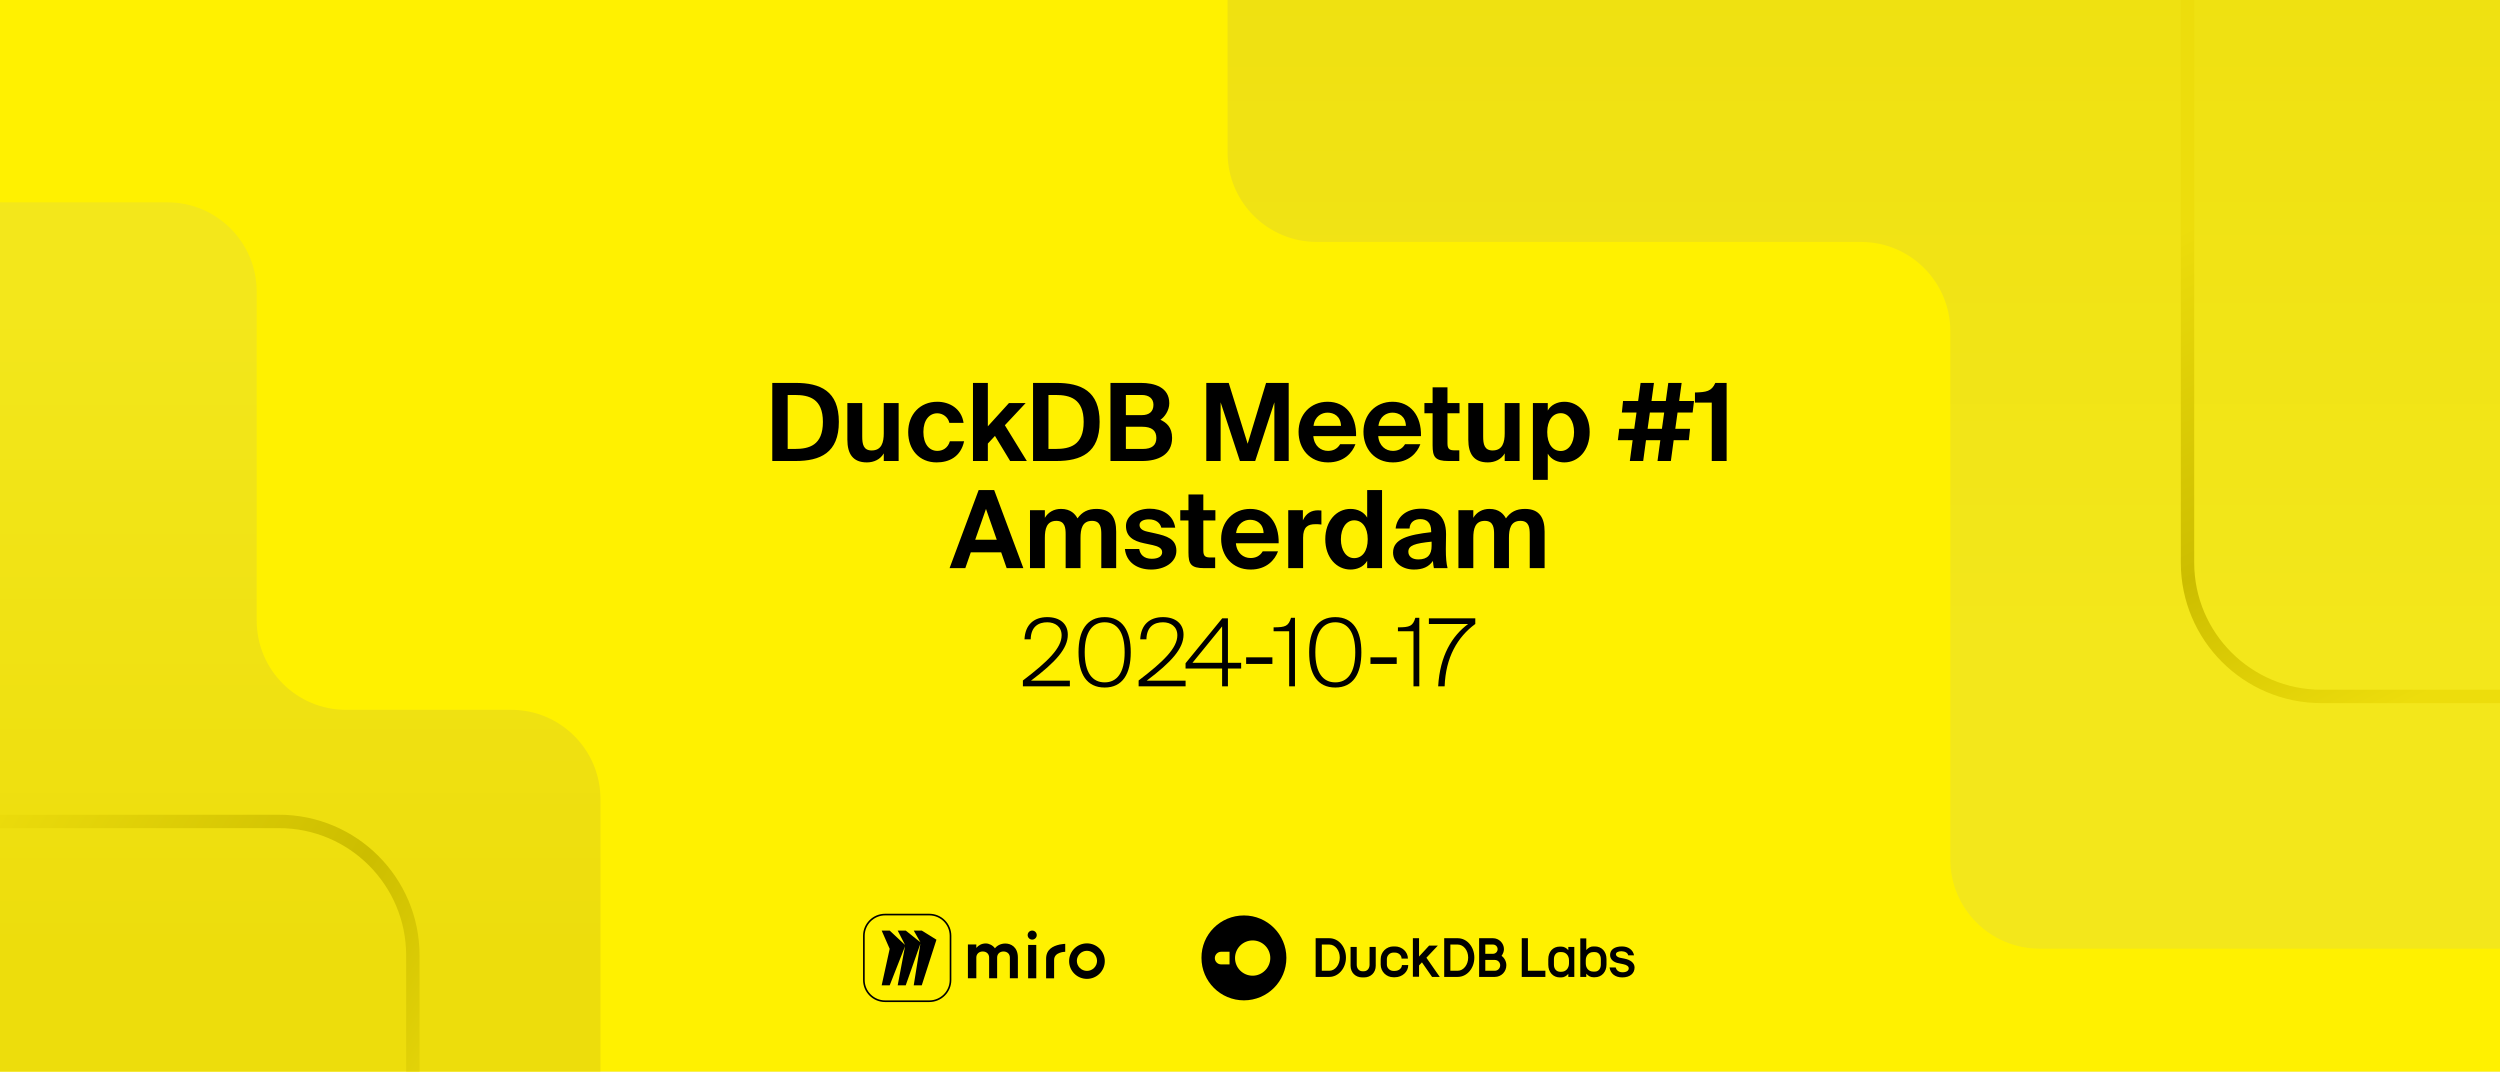
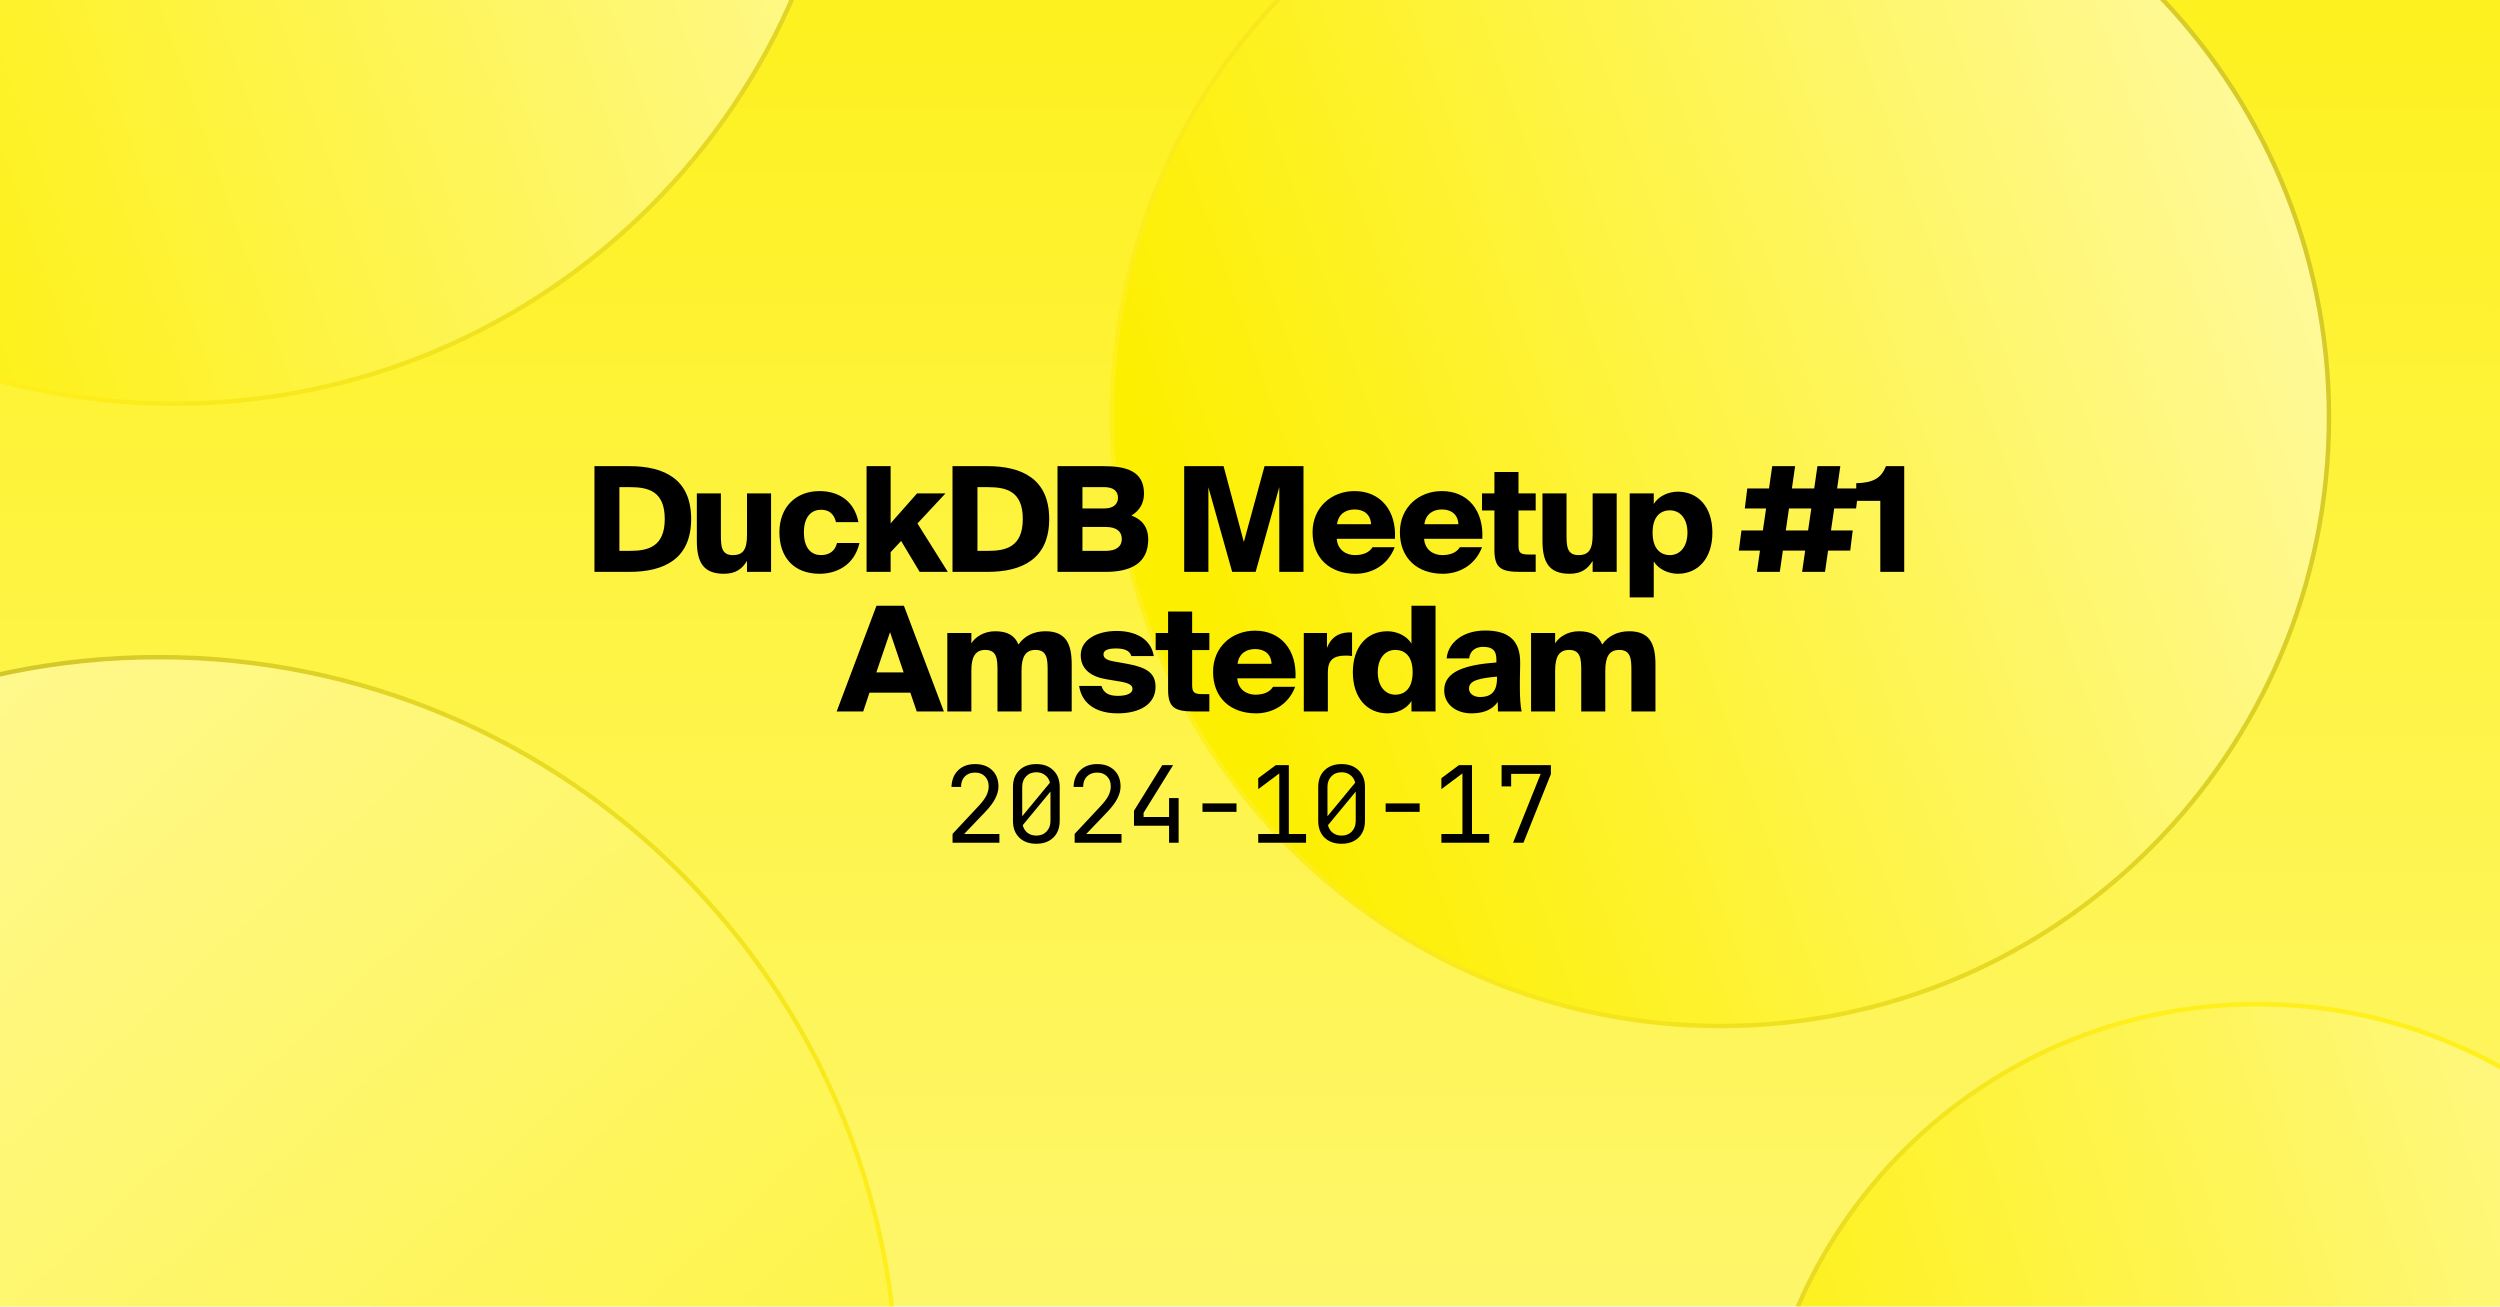
- <svg xmlns="http://www.w3.org/2000/svg" width="560" height="240" fill="none" viewBox="0 0 560 240">
-   <g clip-path="url(#clip0_4723_16535)">
-     <rect width="560" height="240" fill="#FFF100" />
-     <g clip-path="url(#clip1_4723_16535)">
-       <rect width="560" height="240" fill="#FFF100" />
-       <path fill="url(#paint0_linear_4723_16535)" d="M294.978 54.196L416.868 54.196C427.914 54.196 436.868 63.151 436.868 74.196L436.868 192.5C436.868 203.546 445.822 212.5 456.868 212.5L583.619 212.5C594.665 212.5 603.619 203.546 603.619 192.5L603.619 -13.954C603.619 -24.999 594.665 -33.953 583.619 -33.953L294.978 -33.954C283.932 -33.954 274.978 -25 274.978 -13.954L274.978 34.196C274.978 45.242 283.932 54.196 294.978 54.196Z" />
-       <path fill="url(#paint1_linear_4723_16535)" d="M-22.5 45.326L37.5 45.326C48.546 45.326 57.5 54.28 57.5 65.326L57.5 139C57.5 150.046 66.454 159 77.5 159L114.5 159C125.546 159 134.5 167.954 134.5 179L134.5 268.827C134.5 279.873 125.546 288.827 114.5 288.827L-22.5 288.827C-33.546 288.827 -42.5 279.873 -42.5 268.827L-42.5 65.326C-42.5 54.28 -33.546 45.326 -22.5 45.326Z" />
-       <path stroke="url(#paint2_linear_4723_16535)" stroke-linecap="round" stroke-linejoin="round" stroke-width="3" d="M-66 184L62.478 184C79.047 184 92.478 197.431 92.478 214L92.478 371" />
-       <path stroke="url(#paint3_linear_4723_16535)" stroke-linecap="round" stroke-linejoin="round" stroke-width="3" d="M490 -95L490 126C490 142.569 503.431 156 520 156L668 156" />
-     </g>
-     <path fill="#000" d="M184.332 94.507C184.332 89.271 181.219 88.475 178.034 88.475H176.442V100.563H178.034C181.219 100.563 184.332 99.791 184.332 94.507ZM172.992 85.773H178.179C183.729 85.773 187.903 87.558 187.903 94.507C187.903 101.456 183.729 103.266 178.179 103.266H172.992V85.773ZM197.965 103.266V101.553C197.217 102.88 195.794 103.579 194.177 103.579C191.064 103.579 189.81 101.673 189.81 98.488V90.285H193.139V97.764C193.139 99.502 193.405 100.901 195.263 100.901C197.482 100.901 197.965 99.091 197.965 97.041V90.285H201.295V103.266H197.965ZM209.951 89.995C212.678 89.995 215.38 91.515 215.839 94.724H212.654C212.388 93.47 211.23 92.577 209.951 92.577C208.214 92.577 206.839 94.049 206.839 96.751C206.839 99.478 208.142 100.998 209.975 100.998C211.134 100.998 212.316 100.394 212.774 98.85H215.959C215.187 102.397 212.509 103.579 209.807 103.579C205.922 103.579 203.437 100.732 203.437 96.799C203.437 92.842 206.067 89.995 209.951 89.995ZM217.947 85.773H221.277V95.496L226.006 90.285H229.746L225.089 95.255L230.012 103.266H226.272L222.87 97.644L221.277 99.357V103.266H217.947V85.773ZM242.744 94.507C242.744 89.271 239.631 88.475 236.446 88.475H234.854V100.563H236.446C239.631 100.563 242.744 99.791 242.744 94.507ZM231.403 85.773H236.591C242.14 85.773 246.315 87.558 246.315 94.507C246.315 101.456 242.14 103.266 236.591 103.266H231.403V85.773ZM248.746 103.266V85.773H255.55C258.614 85.773 261.92 86.738 261.92 90.333C261.92 91.974 260.834 93.445 259.941 94.025C261.292 94.676 262.547 95.689 262.547 98.102C262.547 101.866 259.434 103.266 255.839 103.266H248.746ZM252.196 95.593V100.563H256.008C258.035 100.563 259.024 99.719 259.024 98.102C259.024 96.462 258.011 95.593 255.863 95.593H252.196ZM252.196 88.475V92.987H255.767C257.408 92.987 258.373 92.215 258.373 90.671C258.373 89.295 257.383 88.475 255.767 88.475H252.196ZM281.165 103.266H277.739L273.42 90.116V103.266H270.211V85.773H275.23L279.476 99.405L283.602 85.773H288.669V103.266H285.46V90.116L281.165 103.266ZM303.762 97.692H294.183C294.376 99.912 295.872 100.998 297.465 100.998C298.502 100.998 299.516 100.636 300.191 99.502H303.617C302.918 101.432 301.036 103.579 297.489 103.579C293.315 103.579 290.878 100.467 290.878 96.727C290.878 92.866 293.556 89.995 297.392 89.995C301.398 89.995 303.883 93.108 303.762 97.692ZM297.368 92.432C296.113 92.432 294.497 93.204 294.231 95.4H300.384C300.312 93.204 298.768 92.432 297.368 92.432ZM318.3 97.692H308.721C308.914 99.912 310.41 100.998 312.003 100.998C313.04 100.998 314.054 100.636 314.729 99.502H318.155C317.456 101.432 315.574 103.579 312.027 103.579C307.853 103.579 305.416 100.467 305.416 96.727C305.416 92.866 308.094 89.995 311.93 89.995C315.936 89.995 318.421 93.108 318.3 97.692ZM311.906 92.432C310.652 92.432 309.035 93.204 308.77 95.4H314.922C314.85 93.204 313.306 92.432 311.906 92.432ZM320.903 90.285V86.762H324.233V90.285H326.935V92.577H324.233V99.284C324.233 100.612 324.692 100.877 325.874 100.877H326.887V103.266H324.45C321.458 103.266 320.903 102.349 320.903 99.767V92.577H319.07V90.285H320.903ZM337.055 103.266V101.553C336.307 102.88 334.884 103.579 333.267 103.579C330.155 103.579 328.9 101.673 328.9 98.488V90.285H332.23V97.764C332.23 99.502 332.495 100.901 334.353 100.901C336.573 100.901 337.055 99.091 337.055 97.041V90.285H340.385V103.266H337.055ZM349.621 101.022C351.358 101.022 352.588 99.333 352.588 96.799C352.588 94.266 351.358 92.553 349.621 92.553C347.787 92.553 346.581 94.169 346.581 96.775C346.581 99.453 347.787 101.022 349.621 101.022ZM346.701 107.488H343.371V90.285H346.701V91.95C347.401 90.719 348.8 89.995 350.441 89.995C353.578 89.995 356.087 92.698 356.087 96.775C356.087 100.925 353.505 103.579 350.417 103.579C349.066 103.579 347.546 103.073 346.701 101.625V107.488ZM363.562 89.826H366.94L367.495 85.773H370.487L369.932 89.826H373.141L373.696 85.773H376.688L376.133 89.826H379.462L379.149 92.408H375.771L375.264 96.051H378.57L378.304 98.609H374.902L374.275 103.266H371.283L371.91 98.609H368.701L368.074 103.266H365.082L365.709 98.609H362.404L362.717 96.051H366.071L366.578 92.408H363.296L363.562 89.826ZM369.57 92.408L369.063 96.051H372.272L372.779 92.408H369.57ZM386.764 103.266H383.434V90.188H379.67V87.92C382.179 87.848 383.41 87.679 384.23 85.773H386.764V103.266ZM212.705 127.266L219.22 109.773H222.694L229.233 127.266H225.493L224.262 123.719H217.458L216.228 127.266H212.705ZM220.86 113.995L218.448 120.896H223.273L220.86 113.995ZM246.691 127.266V119.714C246.691 118.29 246.571 116.673 244.616 116.673C242.396 116.673 242.035 118.531 242.035 120.51V127.266H238.705V119.714C238.705 118.29 238.584 116.673 236.63 116.673C234.41 116.673 234.048 118.531 234.048 120.51V127.266H230.718V114.285H234.048V115.998C234.796 114.719 236.099 113.995 237.667 113.995C239.863 113.995 240.852 115.177 241.359 116.118C242.396 114.671 243.675 113.995 245.63 113.995C248.887 113.995 250.021 116.022 250.021 119.086V127.266H246.691ZM263.244 118.193H260.131C259.866 117.108 258.901 116.336 257.356 116.336C256.126 116.336 255.257 116.794 255.257 117.59C255.257 118.29 255.764 118.821 256.994 119.086L258.732 119.472C261.313 120.051 263.509 120.703 263.509 123.381C263.509 125.987 260.831 127.579 257.887 127.579C254.702 127.579 252.289 125.939 251.976 122.971H255.185C255.378 124.225 256.246 125.166 257.984 125.166C259.431 125.166 260.324 124.636 260.324 123.695C260.324 122.73 259.335 122.368 258.201 122.102L256.271 121.692C253.834 121.185 252.217 120.172 252.217 117.807C252.217 115.491 254.726 113.947 257.525 113.947C260.228 113.947 262.785 115.202 263.244 118.193ZM266.215 114.285V110.762H269.544V114.285H272.247V116.577H269.544V123.284C269.544 124.612 270.003 124.877 271.185 124.877H272.198V127.266H269.761C266.769 127.266 266.215 126.349 266.215 123.767V116.577H264.381V114.285H266.215ZM286.42 121.692H276.841C277.034 123.912 278.53 124.998 280.123 124.998C281.16 124.998 282.173 124.636 282.849 123.502H286.275C285.575 125.432 283.693 127.579 280.147 127.579C275.972 127.579 273.536 124.467 273.536 120.727C273.536 116.866 276.214 113.995 280.05 113.995C284.055 113.995 286.541 117.108 286.42 121.692ZM280.026 116.432C278.771 116.432 277.155 117.204 276.889 119.4H283.042C282.97 117.204 281.425 116.432 280.026 116.432ZM295.996 114.357V117.494C295.514 117.421 295.103 117.421 294.621 117.421C292.98 117.421 291.894 118.025 291.894 120.461V127.266H288.565V114.285H291.846V116.553C292.594 114.936 293.752 114.309 295.272 114.309C295.49 114.309 295.779 114.333 295.996 114.357ZM309.578 127.266H306.248V125.625C305.404 127.073 303.86 127.579 302.509 127.579C299.42 127.579 296.863 124.925 296.863 120.775C296.863 116.697 299.372 113.995 302.509 113.995C304.149 113.995 305.549 114.719 306.248 115.95V109.773H309.578V127.266ZM303.329 125.022C305.163 125.022 306.369 123.453 306.369 120.775C306.369 118.169 305.163 116.553 303.329 116.553C301.592 116.553 300.361 118.266 300.361 120.799C300.361 123.333 301.592 125.022 303.329 125.022ZM320.682 122.295V121.33C316.942 121.716 315.47 122.15 315.47 123.598C315.47 124.539 316.194 125.311 317.714 125.311C319.814 125.311 320.682 124.201 320.682 122.295ZM320.972 125.649C320.031 127 318.679 127.579 316.725 127.579C314.24 127.579 312.044 126.132 312.044 123.767C312.044 120.703 315.47 119.786 320.586 119.207V118.99C320.586 116.987 319.5 116.287 318.149 116.287C316.87 116.287 315.808 116.939 315.736 118.386H312.623C312.889 115.829 314.964 113.947 318.318 113.947C321.382 113.947 323.915 115.298 323.915 119.665C323.915 120.051 323.867 121.813 323.867 122.971C323.867 125.022 323.988 126.18 324.253 127.266H321.189C321.092 126.855 321.044 126.3 320.972 125.649ZM342.662 127.266V119.714C342.662 118.29 342.541 116.673 340.587 116.673C338.367 116.673 338.005 118.531 338.005 120.51V127.266H334.676V119.714C334.676 118.29 334.555 116.673 332.6 116.673C330.381 116.673 330.019 118.531 330.019 120.51V127.266H326.689V114.285H330.019V115.998C330.767 114.719 332.07 113.995 333.638 113.995C335.834 113.995 336.823 115.177 337.33 116.118C338.367 114.671 339.646 113.995 341.6 113.995C344.858 113.995 345.992 116.022 345.992 119.086V127.266H342.662Z" />
-     <path fill="#000" d="M234.59 138.236C237.383 138.236 239.189 139.706 239.189 142.163C239.189 145.25 236.543 148.253 230.936 152.474H239.651V153.734H229.13V152.432C234.737 148.169 237.803 145.145 237.803 142.31C237.803 140.357 236.312 139.391 234.59 139.391C232.679 139.391 230.936 140.294 230.873 143.213H229.487C229.634 139.958 231.566 138.236 234.59 138.236ZM247.449 154.007C243.417 154.007 241.59 150.962 241.59 146.111C241.59 141.302 243.417 138.236 247.449 138.236C251.439 138.236 253.287 141.302 253.287 146.111C253.287 150.962 251.439 154.007 247.449 154.007ZM247.449 152.852C250.179 152.852 251.922 150.71 251.922 146.111C251.922 141.554 250.179 139.391 247.449 139.391C244.698 139.391 242.976 141.554 242.976 146.111C242.976 150.71 244.698 152.852 247.449 152.852ZM260.512 138.236C263.305 138.236 265.111 139.706 265.111 142.163C265.111 145.25 262.465 148.253 256.858 152.474H265.573V153.734H255.052V152.432C260.659 148.169 263.725 145.145 263.725 142.31C263.725 140.357 262.234 139.391 260.512 139.391C258.601 139.391 256.858 140.294 256.795 143.213H255.409C255.556 139.958 257.488 138.236 260.512 138.236ZM273.753 140.315L267.117 148.463H273.753V140.315ZM278.016 148.463V149.744H275.055V153.734H273.753V149.744H265.563V148.568L273.774 138.509H275.055V148.463H278.016ZM285.014 148.715H279.134V147.245H285.014V148.715ZM290.074 153.734H288.772V141.407H285.286V140.525C287.953 140.525 288.625 140.252 289.192 138.383H290.074V153.734ZM299.108 154.007C295.076 154.007 293.249 150.962 293.249 146.111C293.249 141.302 295.076 138.236 299.108 138.236C303.098 138.236 304.946 141.302 304.946 146.111C304.946 150.962 303.098 154.007 299.108 154.007ZM299.108 152.852C301.838 152.852 303.581 150.71 303.581 146.111C303.581 141.554 301.838 139.391 299.108 139.391C296.357 139.391 294.635 141.554 294.635 146.111C294.635 150.71 296.357 152.852 299.108 152.852ZM312.864 148.715H306.984V147.245H312.864V148.715ZM317.924 153.734H316.622V141.407H313.136V140.525C315.803 140.525 316.475 140.252 317.042 138.383H317.924V153.734ZM320.07 139.769V138.509H330.465V139.769C326.433 142.73 323.829 147.287 323.598 153.734H322.149C322.548 146.867 325.257 142.436 328.869 139.769H320.07Z" />
-     <path fill="#000" d="M234.328 214.765V219.139H236.12V215.033C236.12 213.204 238.61 213.201 238.61 213.201V211.421C238.61 211.421 237.913 211.452 237.363 211.575C235.805 211.927 234.328 212.697 234.328 214.765Z" />
-     <path fill="#000" d="M220.82 211.332C221.518 211.332 222.39 211.727 222.865 212.422C223.356 211.791 224.165 211.364 225.164 211.348C226.433 211.331 228.003 212.121 228.003 214.491V219.133H226.21V214.49C226.21 213.7 225.64 213.132 224.784 213.132C223.929 213.132 223.358 213.7 223.358 214.49V219.133H221.565V214.49C221.565 213.7 220.995 213.132 220.139 213.132C219.283 213.132 218.696 213.7 218.696 214.49V219.133H216.812V211.567H218.696V212.327C219.204 211.711 219.949 211.331 220.821 211.331H220.82V211.332Z" />
-     <path fill="#000" d="M232.124 211.664V219.139H230.302V211.664H232.124Z" />
-     <path fill="#000" d="M231.213 210.474C231.775 210.474 232.23 210.021 232.23 209.461C232.23 208.903 231.774 208.449 231.213 208.449C230.651 208.449 230.195 208.903 230.195 209.461C230.195 210.021 230.65 210.474 231.213 210.474Z" />
-     <path fill="#000" d="M243.476 211.316C241.27 211.316 239.481 213.096 239.481 215.291C239.481 217.487 241.27 219.267 243.476 219.267C245.683 219.267 247.472 217.487 247.472 215.291C247.472 213.096 245.683 211.316 243.476 211.316ZM243.476 217.48C242.227 217.48 241.214 216.472 241.214 215.229C241.214 213.986 242.227 212.979 243.476 212.979C244.726 212.979 245.738 213.986 245.738 215.229C245.738 216.472 244.726 217.48 243.476 217.48Z" />
-     <path stroke="#000" stroke-width=".371" d="M193.507 209.624C193.507 206.996 195.638 204.865 198.266 204.865H208.157C210.786 204.865 212.916 206.996 212.916 209.624V219.514C212.916 222.144 210.785 224.274 208.157 224.274H198.266C195.638 224.274 193.507 222.143 193.507 219.514V209.624Z" />
-     <path fill="#000" fill-rule="evenodd" d="M206.472 208.449H204.676L206.173 211.079L202.881 208.449H201.085L202.731 211.663L199.289 208.449H197.494L199.289 212.54L197.494 220.72H199.289L202.731 211.956L201.085 220.72H202.881L206.173 211.371L204.676 220.72H206.472L209.764 210.494L206.472 208.449Z" clip-rule="evenodd" />
-     <g clip-path="url(#clip2_4723_16535)">
-       <path fill="#000" d="M278.64 205.06C283.893 205.06 288.149 209.316 288.149 214.569C288.149 219.822 283.893 224.079 278.64 224.079C273.386 224.079 269.13 219.822 269.13 214.569C269.092 209.316 273.348 205.06 278.64 205.06Z" />
-       <path fill="#FFF100" d="M273.539 216.026H275.418V213.189H273.539C272.772 213.189 272.121 213.841 272.121 214.607C272.121 215.374 272.734 216.026 273.539 216.026Z" />
-       <path fill="#FFF100" d="M284.544 214.608C284.544 212.422 282.78 210.658 280.594 210.658C278.409 210.658 276.645 212.422 276.645 214.608C276.645 216.793 278.409 218.557 280.594 218.557C282.78 218.557 284.544 216.716 284.544 214.608Z" />
-       <path fill="#000" d="M306.784 212.116V216.104C306.784 216.947 306.247 217.561 305.519 217.561H305.174C304.445 217.561 303.908 216.947 303.908 216.104V212.116H302.528V216.334C302.528 217.868 303.64 218.941 305.135 218.941H305.557C307.091 218.941 308.164 217.829 308.164 216.334V212.116H306.784ZM348.081 216.104V214.839C348.081 213.918 348.618 213.266 349.423 213.266H349.768C350.765 213.266 351.455 214.033 351.455 215.107V215.797C351.455 216.909 350.727 217.676 349.768 217.676H349.423C348.618 217.638 348.081 217.024 348.081 216.104ZM346.816 216.104C346.816 217.753 347.889 218.941 349.385 218.941H349.73C350.343 218.941 350.88 218.635 351.302 218.136V218.826H352.644V212.116H351.302V212.845C350.88 212.346 350.343 212.039 349.73 212.039H349.385C347.851 212.039 346.816 213.19 346.816 214.877V216.104ZM340.872 218.826H346.164V217.446H342.253V210.161H340.872V218.826ZM355.213 215.797V215.107C355.213 214.033 355.903 213.266 356.9 213.266H357.245C358.05 213.266 358.587 213.918 358.587 214.839V216.066C358.587 216.986 358.05 217.638 357.245 217.638H356.9C355.903 217.638 355.213 216.909 355.213 215.797ZM353.986 218.826H355.328V218.098C355.75 218.596 356.287 218.903 356.9 218.903H357.245C358.779 218.903 359.853 217.714 359.853 216.066V214.839C359.853 213.151 358.779 212.001 357.245 212.001H356.9C356.287 212.001 355.75 212.308 355.328 212.806V210.199H353.986V218.826ZM364.722 213.995H366.026C365.796 212.768 364.761 212.001 363.304 212.001C361.655 212.001 360.658 212.73 360.658 213.918C360.658 214.839 361.386 215.567 362.575 215.759L363.649 215.989C364.377 216.142 364.837 216.449 364.837 216.909C364.837 217.446 364.301 217.791 363.457 217.791C362.613 217.791 362.077 217.369 361.923 216.717H360.543C360.735 218.098 361.808 218.941 363.38 218.941C365.106 218.941 366.141 218.059 366.141 216.717C366.141 215.72 365.259 214.992 363.84 214.724L362.843 214.532C362.307 214.378 361.962 214.11 361.962 213.765C361.962 213.343 362.46 213.075 363.227 213.075C364.071 213.113 364.607 213.458 364.722 213.995ZM319.514 214.532L322.083 211.809H320.128L317.866 214.263V210.161H316.485V218.788H317.866V216.257L318.517 215.567L320.78 218.826H322.505L319.514 214.532ZM297.773 217.446H296.086V211.579H297.773C299.077 211.579 300.112 212.883 300.112 214.493C300.112 216.104 299.077 217.446 297.773 217.446ZM297.773 210.161H294.706V218.826H297.773C299.805 218.826 301.493 216.909 301.493 214.493C301.493 212.078 299.844 210.161 297.773 210.161ZM326.531 217.446H324.883V211.579H326.531C327.835 211.579 328.87 212.883 328.87 214.493C328.87 216.104 327.835 217.446 326.531 217.446ZM326.531 210.161H323.502V218.826H326.531C328.602 218.826 330.251 216.909 330.251 214.493C330.251 212.078 328.602 210.161 326.531 210.161ZM334.852 217.446H332.705V215.03H334.852C335.504 215.03 336.041 215.567 336.041 216.219C336.041 216.909 335.504 217.446 334.852 217.446ZM332.705 213.65V211.579H334.43C335.005 211.579 335.466 212.039 335.466 212.615C335.466 213.19 335.005 213.65 334.43 213.65H332.705ZM336.348 214.11C336.654 213.688 336.884 213.151 336.884 212.615C336.884 211.273 335.772 210.161 334.43 210.161H331.324V218.826H334.852C336.271 218.826 337.421 217.676 337.421 216.219C337.421 215.375 336.999 214.57 336.348 214.11ZM312.114 213.381H312.459C313.303 213.381 313.954 213.995 313.954 214.724H315.373C315.373 213.228 314.069 212.001 312.459 212.001H312.114C310.542 212.001 309.276 213.266 309.276 214.839V216.066C309.276 217.638 310.542 218.903 312.114 218.903H312.459C314.108 218.903 315.45 217.676 315.45 216.181H314.031C314.031 216.909 313.303 217.484 312.459 217.484H312.114C311.309 217.484 310.657 216.832 310.657 216.066V214.839C310.657 214.033 311.309 213.381 312.114 213.381Z" />
-     </g>
+ <svg xmlns="http://www.w3.org/2000/svg" width="1200" height="627" fill="none" viewBox="0 0 1200 627">
+   <g clip-path="url(#clip0_17808_75707)">
+     <path fill="url(#paint0_linear_17808_75707)" d="M0 0h1200v627H0z" />
+     <circle cx="355.589" cy="355.589" r="354.519" fill="url(#paint1_linear_17808_75707)" stroke="url(#paint2_linear_17808_75707)" stroke-width="2.14" transform="matrix(0 -1 -1 0 431.787 1025.54)" />
+     <circle cx="293.16" cy="293.16" r="292.09" fill="url(#paint3_linear_17808_75707)" stroke="url(#paint4_linear_17808_75707)" stroke-width="2.14" transform="matrix(0 -1 -1 0 1118.97 493.559)" />
+     <circle cx="324.597" cy="324.597" r="323.527" fill="url(#paint5_linear_17808_75707)" stroke="url(#paint6_linear_17808_75707)" stroke-width="2.14" transform="matrix(0 -1 -1 0 408.134 194.848)" />
+     <circle cx="241.115" cy="241.115" r="240.045" fill="url(#paint7_linear_17808_75707)" stroke="url(#paint8_linear_17808_75707)" stroke-width="2.14" transform="matrix(0 1 1 0 842.428 480.93)" />
+     <path fill="#000" d="M319.081 249.09c0-13.44-8.05-15.26-16.8-15.26h-4.97v30.59h4.97c8.75 0 16.8-1.89 16.8-15.33m-33.74-25.34h16.73c16.59 0 29.68 6.09 29.68 25.34 0 19.32-13.09 25.41-29.68 25.41h-16.73zm73.22 50.75v-5.25c-2.31 3.71-5.25 6.16-11.06 6.16-10.01 0-13.02-5.67-13.02-15.89v-22.68h11.55v19.81c0 5.39.14 9.8 5.74 9.8 4.97 0 6.79-2.73 6.79-9.73v-19.88h11.55v37.66zm34.803-38.78c7.84 0 16.45 3.57 18.69 14.91h-10.78c-1.05-4.41-3.78-5.95-7.21-5.95-4.13 0-8.19 2.8-8.19 10.85 0 8.19 4.06 10.92 8.19 10.92 4.27 0 6.86-2.24 7.7-5.81h10.78c-2.59 11.2-11.62 14.77-19.18 14.77-12.39 0-19.25-7.98-19.25-19.95s7.84-19.74 19.25-19.74m22.589-11.97h11.55v27.44l12.67-14.35h13.65l-13.44 14.42 14.56 23.24h-13.51l-8.89-14.84-5.04 5.39v9.45h-11.55zm74.991 25.34c0-13.44-8.05-15.26-16.8-15.26h-4.97v30.59h4.97c8.75 0 16.8-1.89 16.8-15.33m-33.74-25.34h16.73c16.59 0 29.68 6.09 29.68 25.34 0 19.32-13.09 25.41-29.68 25.41h-16.73zm50.4 50.75v-50.75h22.12c11.13 0 19.39 2.52 19.39 13.16 0 4.69-2.1 8.12-6.02 10.57 4.76 1.68 8.05 5.25 8.05 11.41 0 11.41-8.19 15.61-20.51 15.61zm11.97-21.56v11.48h11.2c5.11 0 7.7-2.17 7.7-5.74s-2.59-5.74-7.7-5.74zm0-19.11v10.22h10.57c4.2 0 6.51-2.03 6.51-5.18s-2.31-5.04-6.51-5.04zm83.14 40.67h-11.27l-11.41-40.6v40.6h-11.62v-50.75h18.9l9.73 36.4 9.94-36.4h18.69v50.75h-11.62v-40.67zm56.085-11.83h10.64c-3.36 8.89-11.27 12.74-18.76 12.74-12.25 0-20.65-7.42-20.65-19.95 0-12.04 9.17-19.74 20.16-19.74 12.53 0 20.16 9.45 19.39 22.89h-27.93c.35 5.32 4.48 7.84 8.68 7.84 4.41 0 7.14-1.54 8.47-3.78m-8.61-18.13c-4.13 0-7.77 2.1-8.4 7.07h16.31c-.21-4.76-3.5-7.07-7.91-7.07m50.534 18.13h10.64c-3.36 8.89-11.27 12.74-18.76 12.74-12.25 0-20.65-7.42-20.65-19.95 0-12.04 9.17-19.74 20.16-19.74 12.53 0 20.16 9.45 19.39 22.89h-27.93c.35 5.32 4.48 7.84 8.68 7.84 4.41 0 7.14-1.54 8.47-3.78m-8.61-18.13c-4.13 0-7.77 2.1-8.4 7.07h16.31c-.21-4.76-3.5-7.07-7.91-7.07m25.208-7.7v-10.29h11.55v10.29h8.26v8.19h-8.26v16.87c0 3.57 1.12 4.27 4.97 4.27h3.29v8.33h-7.35c-9.31 0-12.46-1.82-12.46-10.57v-18.9h-5.95v-8.19zm47.144 37.66v-5.25c-2.31 3.71-5.25 6.16-11.06 6.16-10.01 0-13.02-5.67-13.02-15.89v-22.68h11.55v19.81c0 5.39.14 9.8 5.74 9.8 4.97 0 6.79-2.73 6.79-9.73v-19.88h11.55v37.66zm29.343-37.66v5.11c2.45-4.13 7.49-5.95 11.55-5.95 9.73 0 16.59 7.35 16.59 19.67s-6.86 19.74-16.59 19.74c-4.06 0-9.1-1.82-11.55-5.95v17.29h-11.55v-49.91zm7.77 8.12c-4.55 0-8.33 2.94-8.33 10.71s3.78 10.78 8.33 10.78c4.62 0 8.4-3.78 8.4-10.78s-3.78-10.71-8.4-10.71m37.117-10.5h10.43l1.54-10.71h10.99l-1.54 10.71h10.71l1.54-10.71h10.99l-1.54 10.71h10.36l-1.26 9.59h-10.5l-1.54 10.57h10.43l-1.19 9.66h-10.64l-1.47 10.22h-10.99l1.47-10.22h-10.71l-1.47 10.22h-10.99l1.47-10.22h-10.15l1.26-9.66h10.29l1.54-10.57h-10.22zm20.02 9.59-1.54 10.57h10.71l1.54-10.57zm55.312 30.45h-11.48v-34.09h-11.55v-8.47c8.54-.21 12.04-2.66 14.28-8.19h8.75zm-512.422 67 19.11-50.75h13.16l19.18 50.75h-13.02l-3.08-9.03h-19.6l-3.01 9.03zm25.62-38.08-6.58 19.32h13.09zm39.032 18.48v19.6h-11.55v-37.66h11.55v4.97c1.68-2.8 5.74-5.81 11.41-5.81 6.09 0 9.45 2.17 11.2 6.37 2.87-4.2 7.56-6.37 12.88-6.37 9.66 0 12.67 5.67 12.67 15.89v22.61h-11.55v-19.74c0-5.39-.28-9.8-5.81-9.8-4.76 0-6.72 3.22-6.72 9.94v19.6h-11.55v-19.74c0-5.39-.28-9.8-5.81-9.8-4.76 0-6.72 3.22-6.72 9.94m87.566-7h-10.78c-.77-2.8-3.71-3.64-7.35-3.64-3.99 0-6.02.91-6.02 2.8 0 1.75 1.33 2.73 4.62 3.36l7 1.26c9.03 1.68 13.37 4.34 13.37 10.99 0 8.47-7.77 12.74-18.2 12.74-9.94 0-17.15-4.34-18.48-13.16h10.71c1.05 3.64 3.92 4.76 7.91 4.76 4.13 0 7-1.12 7-3.36 0-1.68-1.47-2.73-5.88-3.5l-6.72-1.12c-7.28-1.19-12.25-4.83-12.25-11.55 0-7.49 7.91-11.62 17.22-11.62 8.61 0 16.38 3.43 17.85 12.04m6.854-11.06v-10.29h11.55v10.29h8.26v8.19h-8.26v16.87c0 3.57 1.12 4.27 4.97 4.27h3.29v8.33h-7.35c-9.31 0-12.46-1.82-12.46-10.57v-18.9h-5.95v-8.19zm50.364 25.83h10.64c-3.36 8.89-11.27 12.74-18.76 12.74-12.25 0-20.65-7.42-20.65-19.95 0-12.04 9.17-19.74 20.16-19.74 12.53 0 20.16 9.45 19.39 22.89h-27.93c.35 5.32 4.48 7.84 8.68 7.84 4.41 0 7.14-1.54 8.47-3.78m-8.61-18.13c-4.13 0-7.77 2.1-8.4 7.07h16.31c-.21-4.76-3.5-7.07-7.91-7.07m46.558-7.91v11.27c-1.33-.21-2.1-.21-3.15-.21-5.6 0-8.47 2.03-8.47 7.91v18.9h-11.55v-37.66h11.13v7.14c1.75-4.48 4.9-7.21 10.29-7.42h.84c.35 0 .63 0 .91.07m28.516-12.88h11.55v50.75h-11.55v-5.04c-2.45 4.13-7.49 5.95-11.55 5.95-9.73 0-16.59-7.42-16.59-19.74s6.86-19.67 16.59-19.67c4.06 0 9.1 1.82 11.55 5.95zm-7.77 21.21c-4.62 0-8.4 3.71-8.4 10.71s3.78 10.78 8.4 10.78c4.55 0 8.33-3.01 8.33-10.78s-3.78-10.71-8.33-10.71m48.537 6.02v-1.47c0-4.48-2.17-6.02-6.37-6.02-3.71 0-6.23 1.89-6.72 5.53h-10.78c.56-7.07 7.28-13.37 18.48-13.37 10.85 0 17.01 4.41 16.8 15.82l-.14 8.19v3.92c0 4.13.28 8.54.84 10.92h-11.34l-.14-4.55c-2.8 3.99-7.28 5.46-12.67 5.46-7.14 0-13.02-4.2-13.02-11.06 0-9.24 10.43-12.25 25.06-13.37m.28 7.7v-.91c-8.05.77-13.44 1.68-13.44 5.74 0 2.45 2.31 4.06 5.32 4.06 4.62 0 8.12-1.96 8.12-8.89m27.908-3.78v19.6h-11.55v-37.66h11.55v4.97c1.68-2.8 5.74-5.81 11.41-5.81 6.09 0 9.45 2.17 11.2 6.37 2.87-4.2 7.56-6.37 12.88-6.37 9.66 0 12.67 5.67 12.67 15.89v22.61h-11.55v-19.74c0-5.39-.28-9.8-5.81-9.8-4.76 0-6.72 3.22-6.72 9.94v19.6h-11.55v-19.74c0-5.39-.28-9.8-5.81-9.8-4.76 0-6.72 3.22-6.72 9.94m-289.237 82.6v-4.233l12.393-13.26q2.703-2.856 3.825-5.1t1.122-4.386q0-3.06-1.785-4.845-1.734-1.836-4.743-1.836-3.111 0-4.947 1.887-1.785 1.836-1.785 4.998h-4.59q.153-5.049 3.213-8.007t8.109-2.958q5.151 0 8.16 2.907 3.06 2.907 3.06 7.905 0 2.652-1.479 5.61-1.428 2.958-4.947 6.63l-10.047 10.506h16.932v4.182zm40.219.51q-5.151 0-8.211-2.958-3.009-3.009-3.009-8.007v-16.32q0-4.998 3.009-7.956 3.06-3.009 8.211-3.009t8.16 3.009q3.06 2.958 3.06 7.956v16.32q0 3.315-1.377 5.814-1.377 2.448-3.927 3.825-2.499 1.326-5.916 1.326m-6.783-27.285v14.076l13.311-16.116q-.561-2.295-2.295-3.621-1.734-1.377-4.233-1.377-3.06 0-4.947 1.989-1.836 1.938-1.836 5.049m6.783 23.358q3.06 0 4.896-1.938 1.887-1.989 1.887-5.1v-14.076l-13.311 16.116q.561 2.295 2.295 3.672 1.734 1.326 4.233 1.326m18.391 3.417v-4.233l12.393-13.26q2.703-2.856 3.825-5.1t1.122-4.386q0-3.06-1.785-4.845-1.734-1.836-4.743-1.836-3.111 0-4.947 1.887-1.785 1.836-1.785 4.998h-4.59q.153-5.049 3.213-8.007t8.109-2.958q5.151 0 8.16 2.907 3.06 2.907 3.06 7.905 0 2.652-1.479 5.61-1.428 2.958-4.947 6.63l-10.047 10.506h16.932v4.182zm45.319 0v-8.16h-16.83v-7.191l13.566-21.879h5.202l-14.178 22.899v1.989h12.24v-9.078h4.59v21.42zm16.045-14.79v-4.08h16.32v4.08zm26.755 14.79v-4.182h10.098v-29.07l-10.098 7.548v-5.253l8.415-6.273h6.273v33.048h8.262v4.182zm40.016.51q-5.151 0-8.211-2.958-3.009-3.009-3.009-8.007v-16.32q0-4.998 3.009-7.956 3.06-3.009 8.211-3.009t8.16 3.009q3.06 2.958 3.06 7.956v16.32q0 3.315-1.377 5.814-1.377 2.448-3.927 3.825-2.499 1.326-5.916 1.326m-6.783-27.285v14.076l13.311-16.116q-.561-2.295-2.295-3.621-1.734-1.377-4.233-1.377-3.06 0-4.947 1.989-1.836 1.938-1.836 5.049m6.783 23.358q3.06 0 4.896-1.938 1.887-1.989 1.887-5.1v-14.076l-13.311 16.116q.561 2.295 2.295 3.672 1.734 1.326 4.233 1.326m21.145-11.373v-4.08h16.32v4.08zm26.755 14.79v-4.182h10.098v-29.07l-10.098 7.548v-5.253l8.415-6.273h6.273v33.048h8.262v4.182zm34.405 0 13.26-33.048h-14.178v6.018h-4.59v-10.2h23.664v4.284L731.271 404.5z" />
  </g>
  <defs>
-     <linearGradient id="paint0_linear_4723_16535" x1="363.767" x2="363.767" y1="-79.38" y2="147.13" gradientUnits="userSpaceOnUse">
-       <stop stop-color="#EDDD0C" />
-       <stop offset="1" stop-color="#F3E71B" />
+     <linearGradient id="paint0_linear_17808_75707" x1="588.214" x2="587.899" y1="-254.019" y2="1179.55" gradientUnits="userSpaceOnUse">
+       <stop stop-color="#fdef00" />
+       <stop offset=".939" stop-color="#fffaa3" />
    </linearGradient>
-     <linearGradient id="paint1_linear_4723_16535" x1="298.168" x2="298.168" y1="213.947" y2="68.92" gradientUnits="userSpaceOnUse">
-       <stop stop-color="#EDDD0C" />
-       <stop offset="1" stop-color="#F3E71B" />
+     <linearGradient id="paint1_linear_17808_75707" x1="-62.684" x2="949.916" y1="-376.489" y2="563.282" gradientUnits="userSpaceOnUse">
+       <stop stop-color="#fdef00" />
+       <stop offset=".939" stop-color="#fffaa3" />
    </linearGradient>
-     <linearGradient id="paint2_linear_4723_16535" x1="105" x2="-6.627" y1="253.5" y2="184.205" gradientUnits="userSpaceOnUse">
-       <stop stop-color="#EDDD0C" />
-       <stop offset=".395" stop-color="#CCBD00" />
-       <stop offset="1" stop-color="#EDDD0C" />
+     <linearGradient id="paint2_linear_17808_75707" x1="670.593" x2="391.72" y1="695.889" y2=".894" gradientUnits="userSpaceOnUse">
+       <stop stop-color="#bfb531" />
+       <stop offset="1" stop-color="#ffef1b" />
    </linearGradient>
-     <linearGradient id="paint3_linear_4723_16535" x1="567" x2="514.897" y1="143.741" y2="38.643" gradientUnits="userSpaceOnUse">
-       <stop stop-color="#EDDD0C" />
-       <stop offset=".395" stop-color="#CCBD00" />
-       <stop offset="1" stop-color="#EDDD0C" />
+     <linearGradient id="paint3_linear_17808_75707" x1="108.017" x2="314.731" y1="509.111" y2="-87.252" gradientUnits="userSpaceOnUse">
+       <stop stop-color="#fdef00" />
+       <stop offset=".939" stop-color="#fffaa3" />
    </linearGradient>
-     <clipPath id="clip0_4723_16535">
-       <rect width="560" height="240" fill="#fff" />
-     </clipPath>
-     <clipPath id="clip1_4723_16535">
-       <rect width="560" height="240" fill="#fff" />
-     </clipPath>
-     <clipPath id="clip2_4723_16535">
-       <rect width="97.011" height="19.019" fill="#fff" transform="translate(269.13 205.06)" />
+     <linearGradient id="paint4_linear_17808_75707" x1="471.118" x2="238.067" y1="-301.247" y2="566.726" gradientUnits="userSpaceOnUse">
+       <stop stop-color="#bfb531" />
+       <stop offset="1" stop-color="#ffef1b" />
+     </linearGradient>
+     <linearGradient id="paint5_linear_17808_75707" x1="119.601" x2="348.482" y1="563.706" y2="-96.609" gradientUnits="userSpaceOnUse">
+       <stop stop-color="#fdef00" />
+       <stop offset=".939" stop-color="#fffaa3" />
+     </linearGradient>
+     <linearGradient id="paint6_linear_17808_75707" x1="521.639" x2="-22.801" y1="-333.551" y2="389.279" gradientUnits="userSpaceOnUse">
+       <stop stop-color="#bfb531" />
+       <stop offset="1" stop-color="#ffef1b" />
+     </linearGradient>
+     <linearGradient id="paint7_linear_17808_75707" x1="341.973" x2="147.925" y1="-44.82" y2="583.71" gradientUnits="userSpaceOnUse">
+       <stop stop-color="#fdef00" />
+       <stop offset=".939" stop-color="#fffaa3" />
+     </linearGradient>
+     <linearGradient id="paint8_linear_17808_75707" x1="241.115" x2="68.857" y1="-312.364" y2="204.289" gradientUnits="userSpaceOnUse">
+       <stop stop-color="#bfb531" />
+       <stop offset="1" stop-color="#ffef1b" />
+     </linearGradient>
+     <clipPath id="clip0_17808_75707">
+       <path fill="#fff" d="M0 0h1200v627H0z" />
    </clipPath>
  </defs>
</svg>
